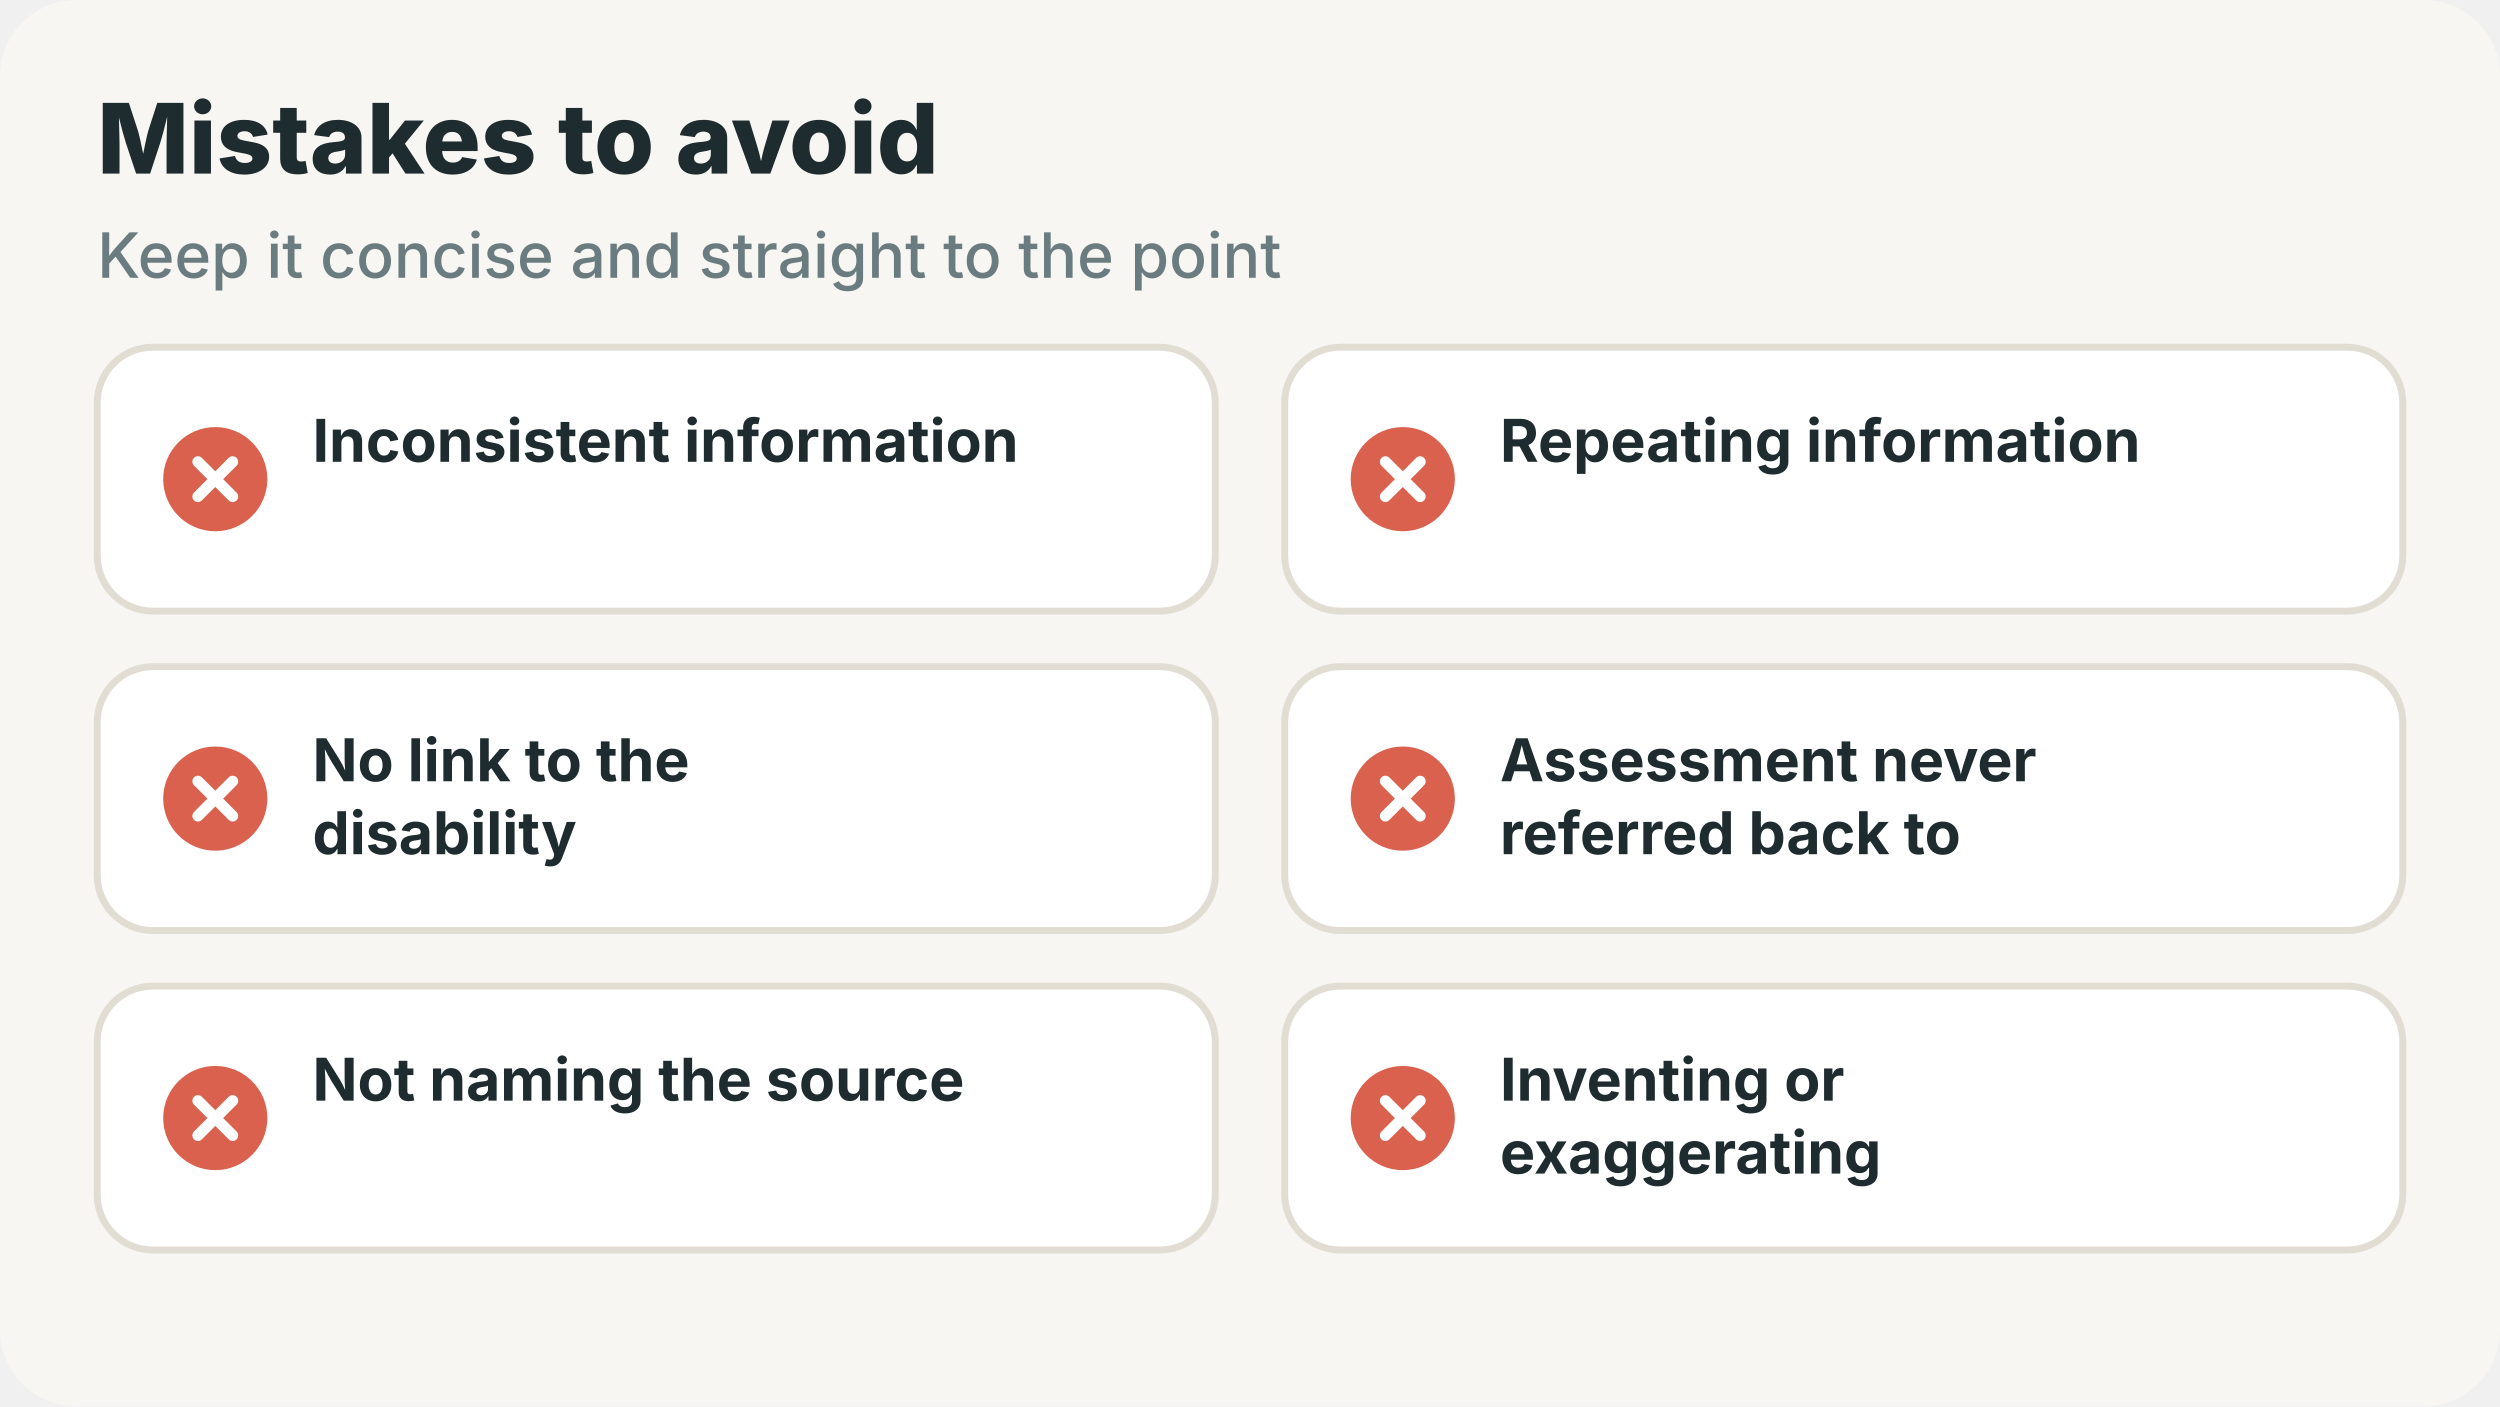
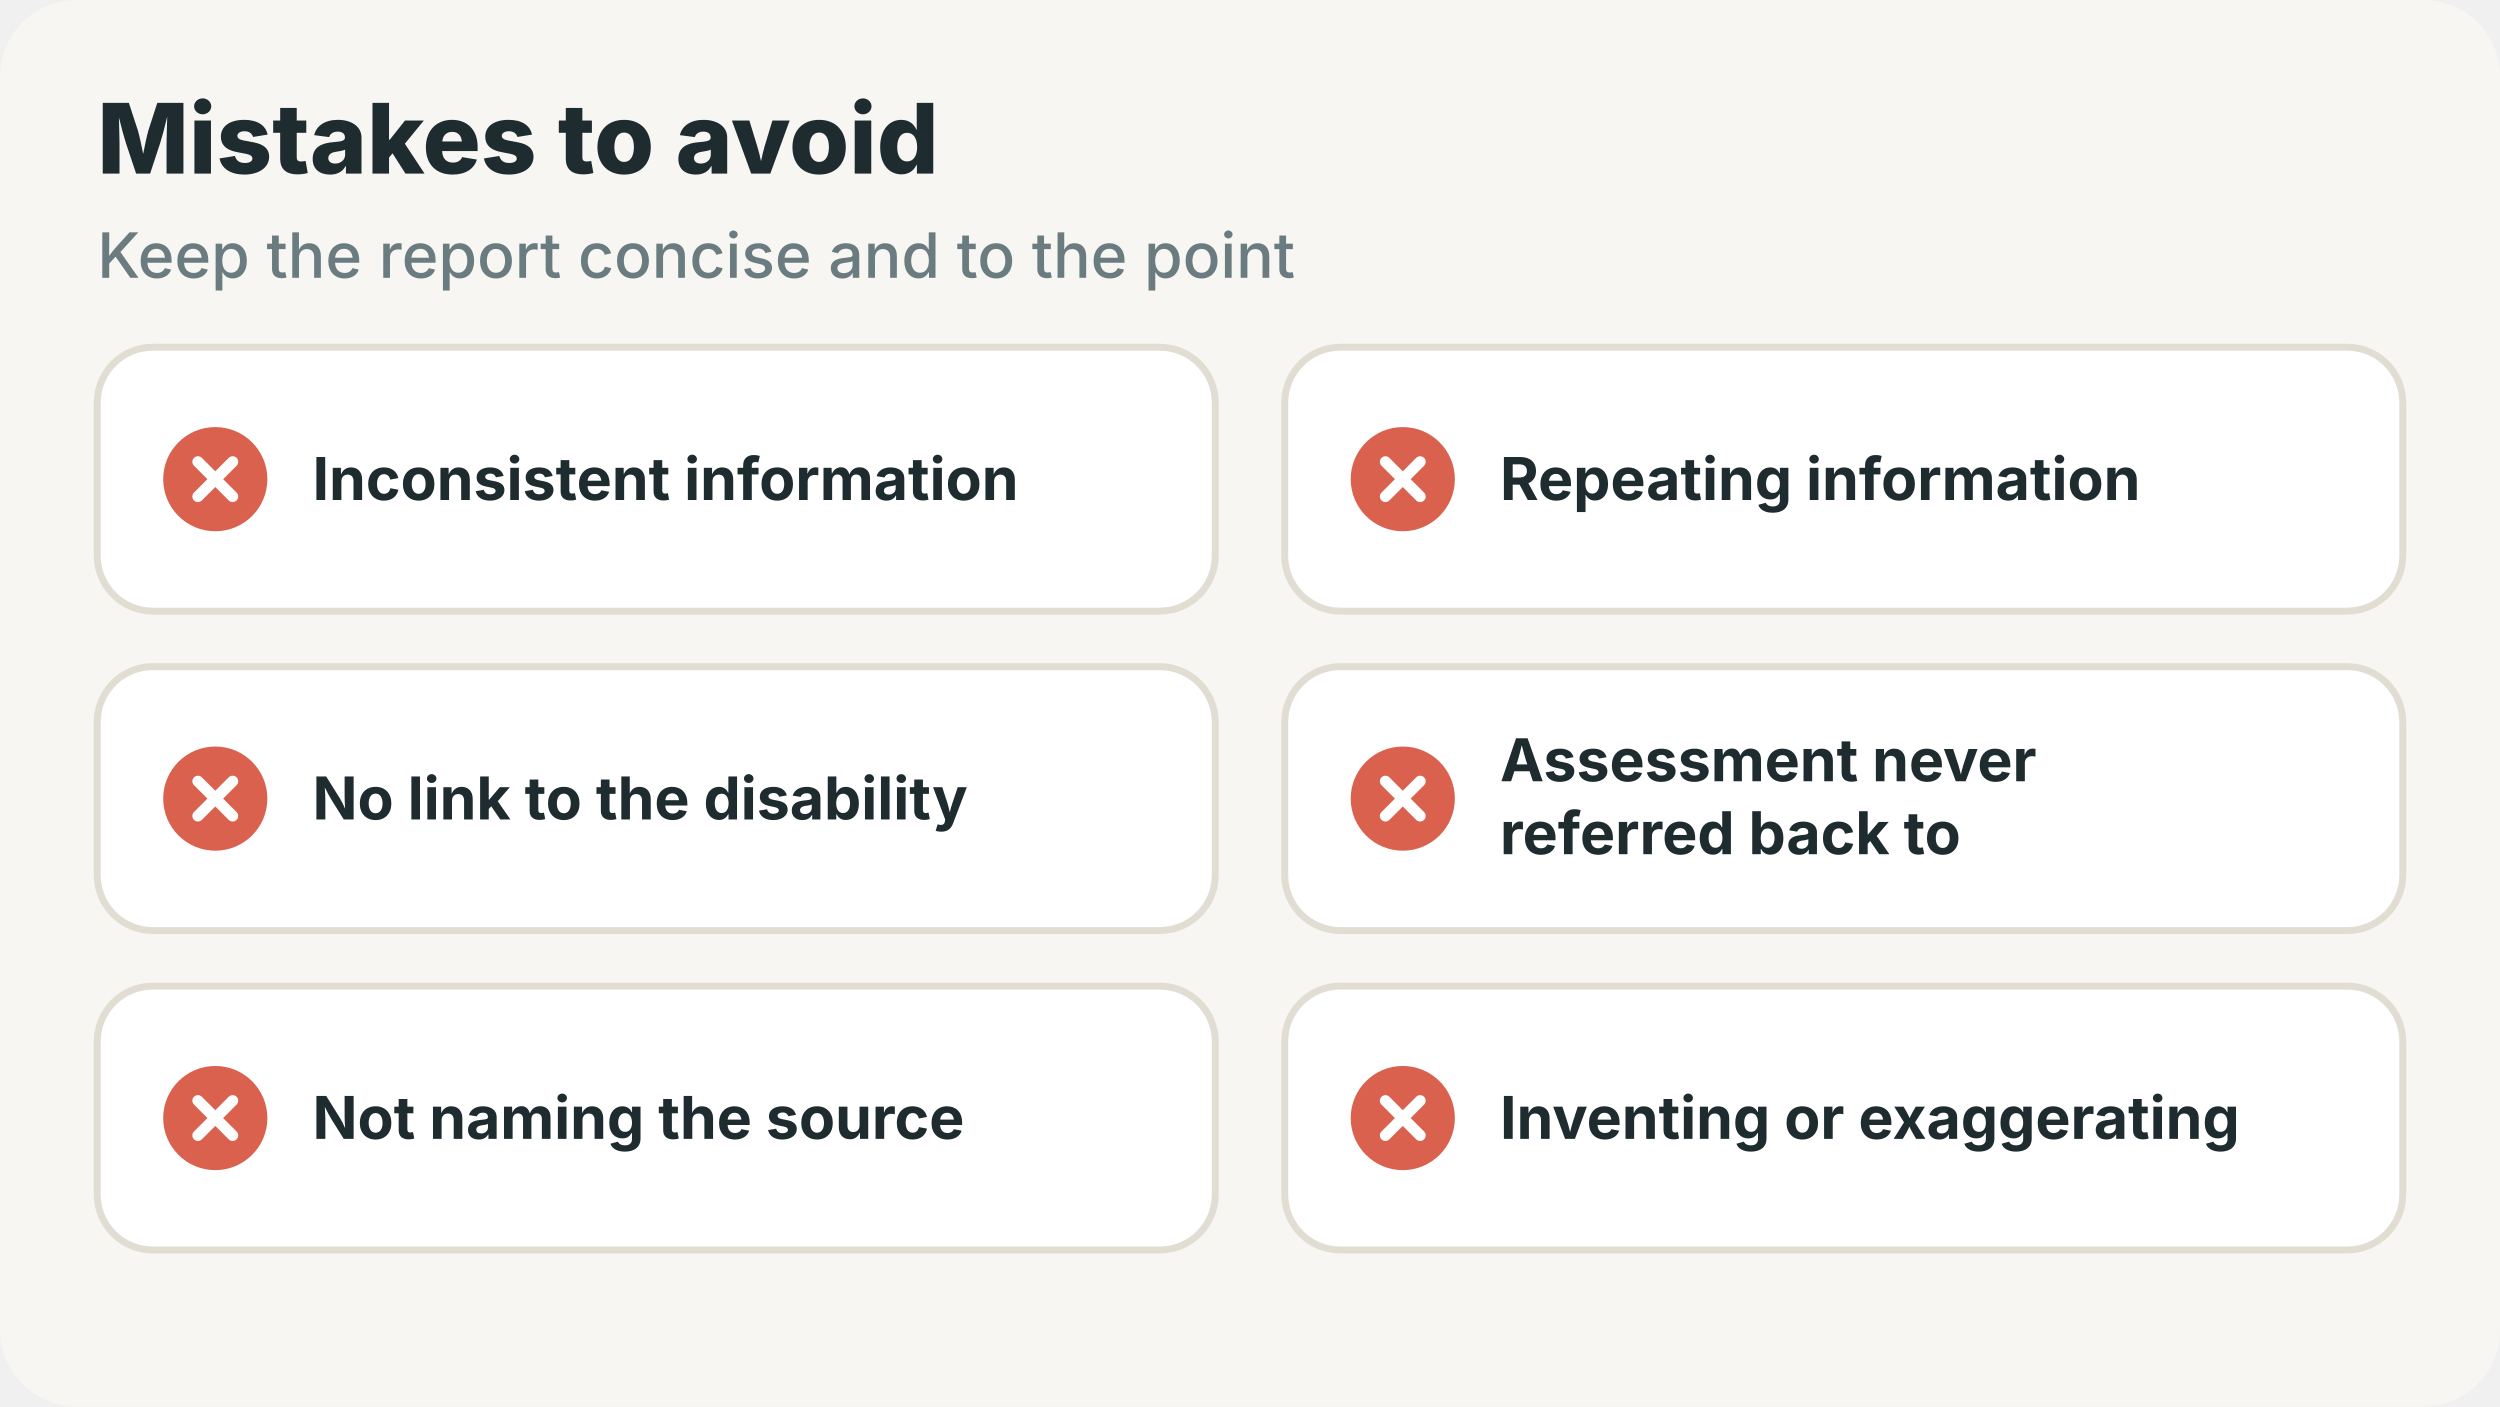
<svg xmlns="http://www.w3.org/2000/svg" viewBox="0 0 720 405" role="img" aria-labelledby="t" font-family="Inter, -apple-system, Segoe UI, Helvetica, Arial, sans-serif">
  <rect width="720" height="405" rx="22" fill="#F7F6F2" />
  <text x="28" y="50" font-size="28" font-weight="800" fill="#1E2B2F" text-anchor="start">Mistakes to avoid</text>
-   <text x="28" y="80" font-size="18" font-weight="500" fill="#6B7C80" text-anchor="start">Keep it concise and straight to the point</text>
+   <text x="28" y="80" font-size="18" font-weight="500" fill="#6B7C80" text-anchor="start">Keep the report concise and to the point</text>
  <rect x="28" y="100" width="322" height="76" rx="16" fill="#fff" stroke="#E2DDD3" stroke-width="2" />
  <circle cx="62" cy="138" r="15" fill="#D9614E" />
  <path d="M57 133 L67 143 M67 133 L57 143" stroke="#fff" stroke-width="3.2" stroke-linecap="round" />
-   <text x="90" y="133" font-size="17" font-weight="700" fill="#1E2B2F" text-anchor="start">Inconsistent information</text>
+   <text x="90" y="144" font-size="17" font-weight="700" fill="#1E2B2F" text-anchor="start">Inconsistent information</text>
  <rect x="370" y="100" width="322" height="76" rx="16" fill="#fff" stroke="#E2DDD3" stroke-width="2" />
  <circle cx="404" cy="138" r="15" fill="#D9614E" />
  <path d="M399 133 L409 143 M409 133 L399 143" stroke="#fff" stroke-width="3.2" stroke-linecap="round" />
-   <text x="432" y="133" font-size="17" font-weight="700" fill="#1E2B2F" text-anchor="start">Repeating information</text>
+   <text x="432" y="144" font-size="17" font-weight="700" fill="#1E2B2F" text-anchor="start">Repeating information</text>
  <rect x="28" y="192" width="322" height="76" rx="16" fill="#fff" stroke="#E2DDD3" stroke-width="2" />
  <circle cx="62" cy="230" r="15" fill="#D9614E" />
  <path d="M57 225 L67 235 M67 225 L57 235" stroke="#fff" stroke-width="3.2" stroke-linecap="round" />
-   <text x="90" y="225" font-size="17" font-weight="700" fill="#1E2B2F" text-anchor="start">No link to the</text>
-   <text x="90" y="246" font-size="17" font-weight="700" fill="#1E2B2F" text-anchor="start">disability</text>
+   <text x="90" y="236" font-size="17" font-weight="700" fill="#1E2B2F" text-anchor="start">No link to the disability</text>
  <rect x="370" y="192" width="322" height="76" rx="16" fill="#fff" stroke="#E2DDD3" stroke-width="2" />
  <circle cx="404" cy="230" r="15" fill="#D9614E" />
  <path d="M399 225 L409 235 M409 225 L399 235" stroke="#fff" stroke-width="3.2" stroke-linecap="round" />
  <text x="432" y="225" font-size="17" font-weight="700" fill="#1E2B2F" text-anchor="start">Assessment never</text>
  <text x="432" y="246" font-size="17" font-weight="700" fill="#1E2B2F" text-anchor="start">referred back to</text>
  <rect x="28" y="284" width="322" height="76" rx="16" fill="#fff" stroke="#E2DDD3" stroke-width="2" />
  <circle cx="62" cy="322" r="15" fill="#D9614E" />
  <path d="M57 317 L67 327 M67 317 L57 327" stroke="#fff" stroke-width="3.2" stroke-linecap="round" />
-   <text x="90" y="317" font-size="17" font-weight="700" fill="#1E2B2F" text-anchor="start">Not naming the source</text>
+   <text x="90" y="328" font-size="17" font-weight="700" fill="#1E2B2F" text-anchor="start">Not naming the source</text>
  <rect x="370" y="284" width="322" height="76" rx="16" fill="#fff" stroke="#E2DDD3" stroke-width="2" />
  <circle cx="404" cy="322" r="15" fill="#D9614E" />
  <path d="M399 317 L409 327 M409 317 L399 327" stroke="#fff" stroke-width="3.2" stroke-linecap="round" />
-   <text x="432" y="317" font-size="17" font-weight="700" fill="#1E2B2F" text-anchor="start">Inventing or</text>
-   <text x="432" y="338" font-size="17" font-weight="700" fill="#1E2B2F" text-anchor="start">exaggerating</text>
+   <text x="432" y="328" font-size="17" font-weight="700" fill="#1E2B2F" text-anchor="start">Inventing or exaggerating</text>
</svg>
